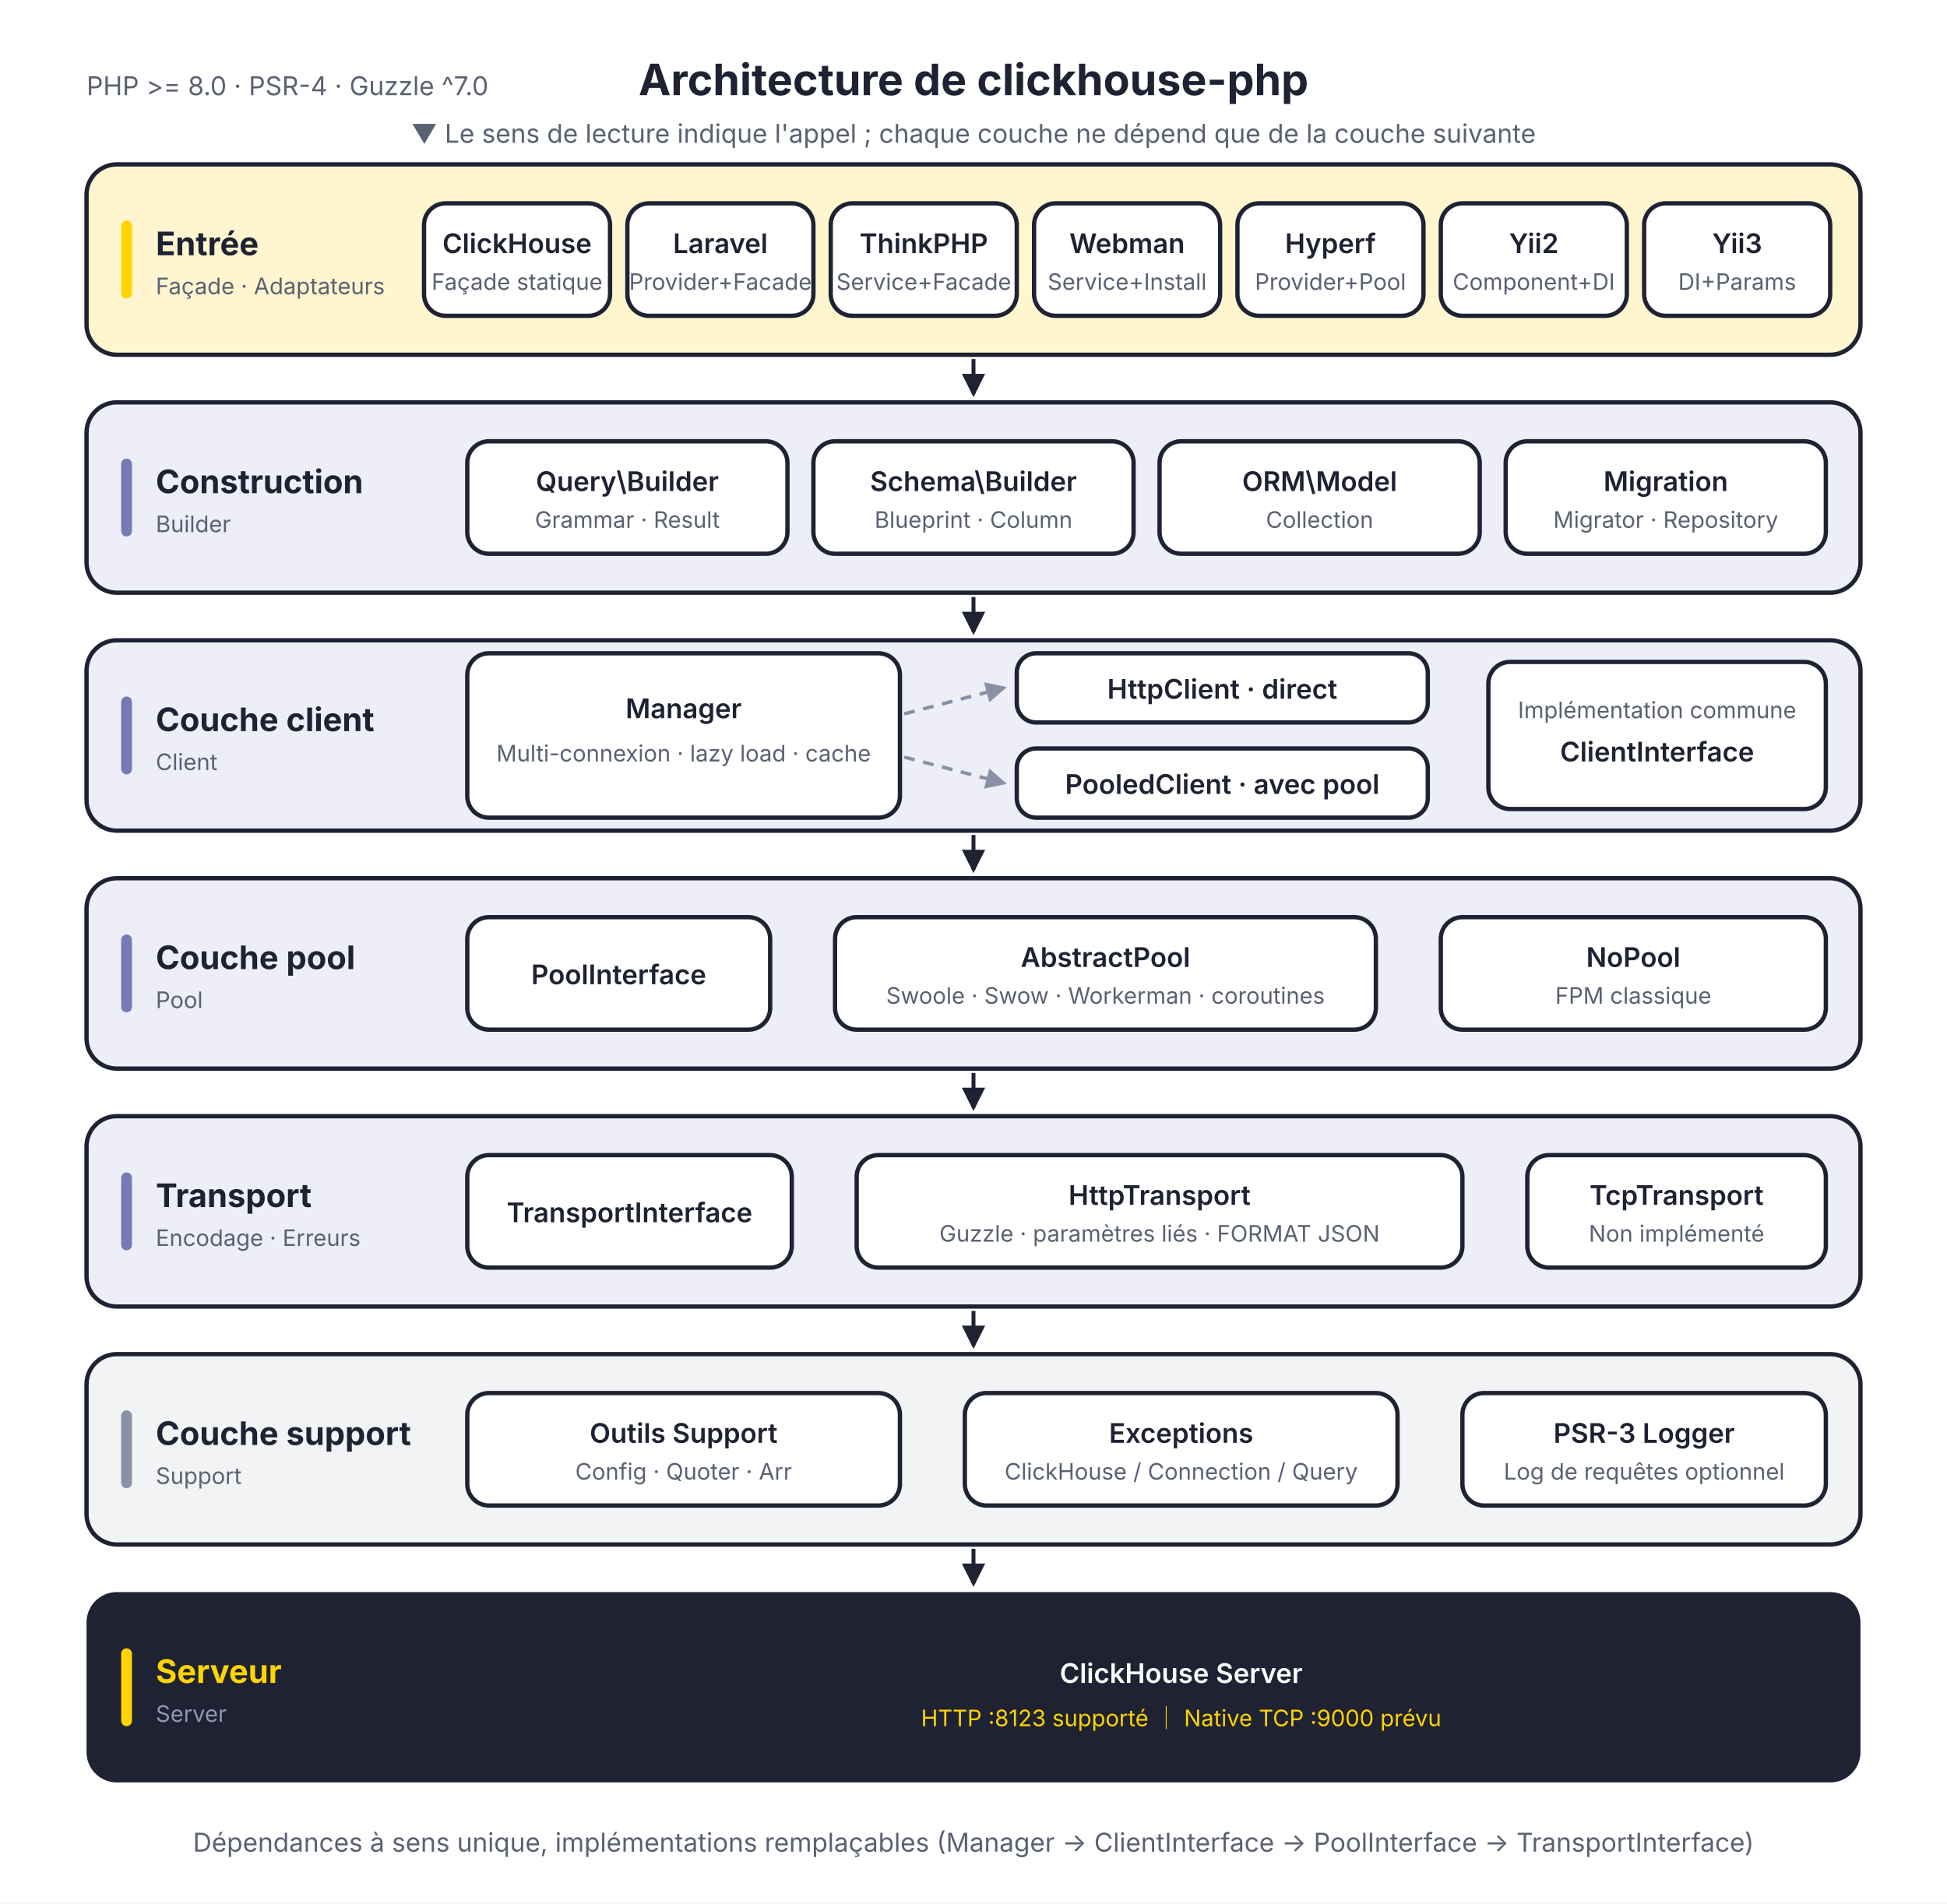
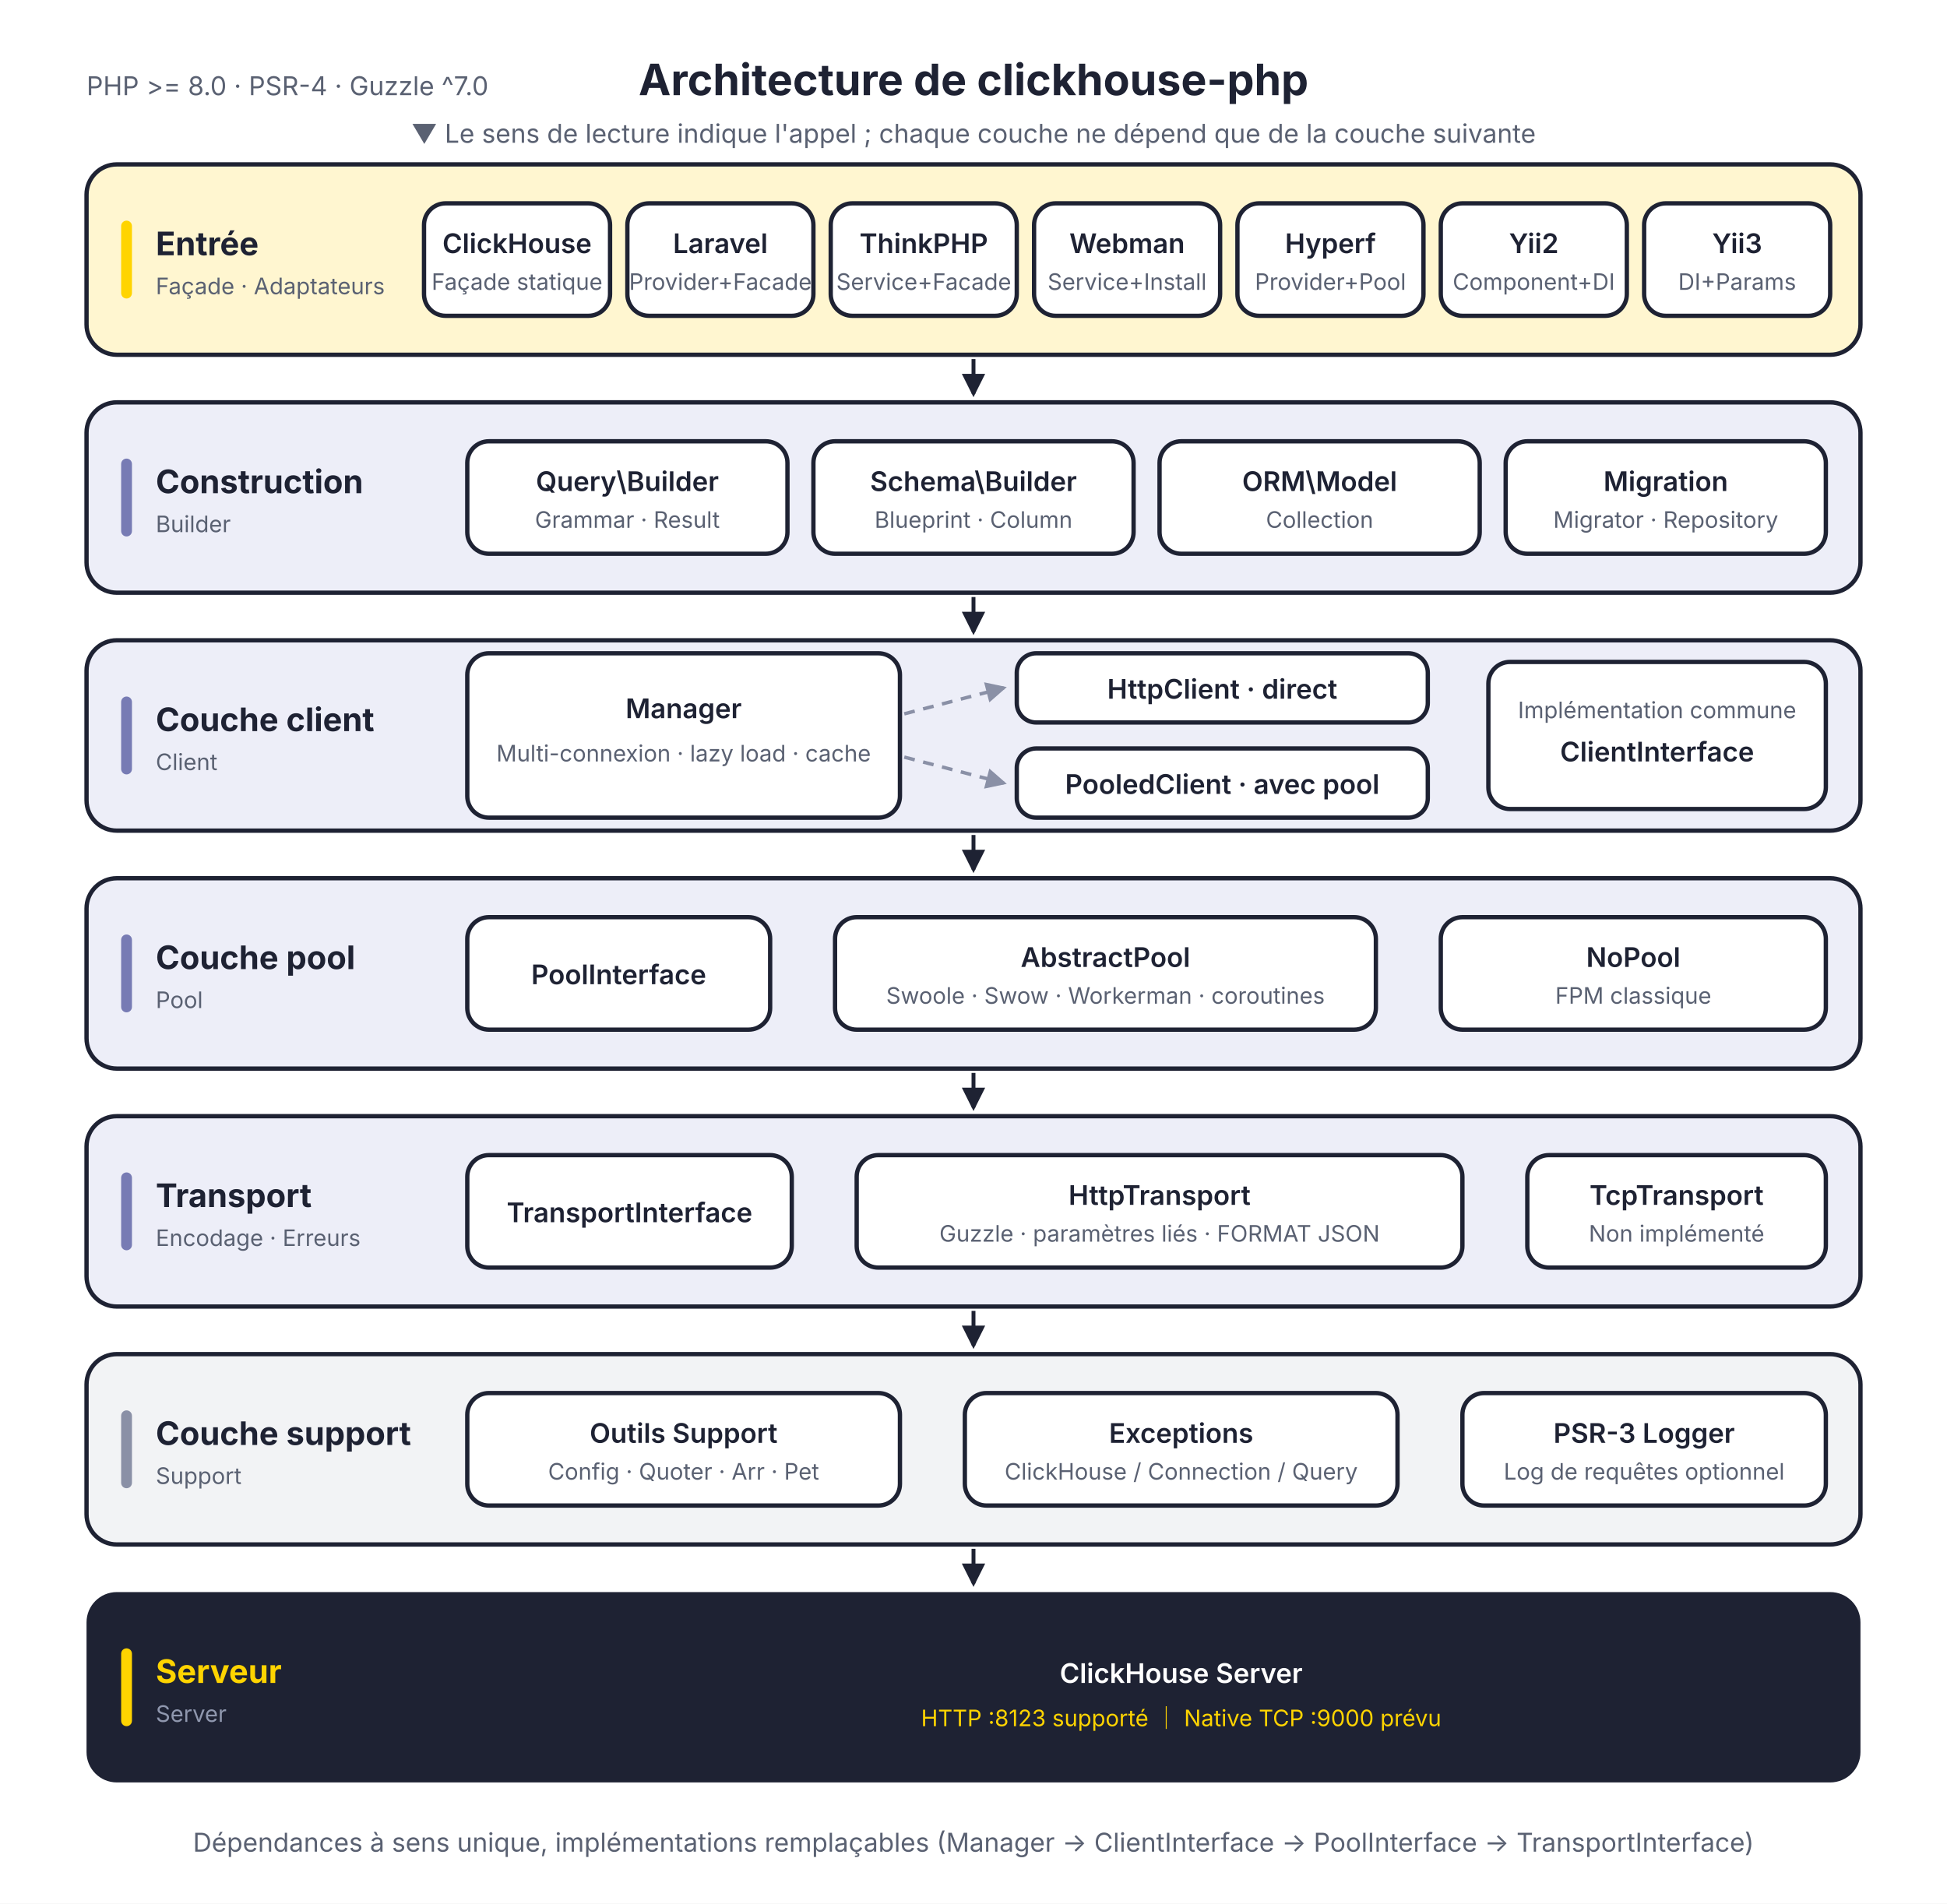
<svg xmlns="http://www.w3.org/2000/svg" width="900" height="880" viewBox="0 0 900 880" role="img" aria-labelledby="archTitle archDesc">
  <style>
    text{font-family:system-ui,-apple-system,"Segoe UI","PingFang SC","Microsoft YaHei",sans-serif;fill:#1E2233}
    .ttl{font-size:20px;font-weight:700}
    .sub{font-size:12px;fill:#5A6172}
    .lt{font-size:15px;font-weight:700}
    .ls{font-size:10.5px;fill:#5A6172}
    .n{font-size:12.5px;font-weight:600}
    .d{font-size:10.5px;fill:#5A6172}
    .ctr{text-anchor:middle}
    .y{font-size:15px;font-weight:700;fill:#FFD400}
    .y2{font-size:10.5px;fill:#8F97AE}
    .w{font-size:12.5px;font-weight:600;fill:#FFFFFF}
    .w2{font-size:10.5px;fill:#FFD400}
    .bar{stroke:none}
    .bx{fill:#fff;stroke:#1E2233;stroke-width:2}
    .band{stroke:#1E2233;stroke-width:2}
    .link{stroke:#1E2233;stroke-width:1.8;fill:none}
    .dash{stroke:#8A90A6;stroke-width:1.6;fill:none;stroke-dasharray:5 4}
  </style>
  <defs>
    <marker id="arw" viewBox="0 0 10 10" refX="8.5" refY="5" markerWidth="6" markerHeight="6" orient="auto">
      <path d="M0 0 10 5 0 10z" fill="#1E2233" />
    </marker>
    <marker id="arwg" viewBox="0 0 10 10" refX="8.5" refY="5" markerWidth="6" markerHeight="6" orient="auto">
      <path d="M0 0 10 5 0 10z" fill="#8A90A6" />
    </marker>
  </defs>
  <rect x="0" y="0" width="900" height="880" fill="#FFFFFF" />
  <text class="ttl ctr" x="450" y="44">Architecture de clickhouse-php</text>
  <text class="sub" x="40" y="44">PHP &gt;= 8.0 · PSR-4 · Guzzle ^7.0</text>
  <text class="sub ctr" x="450" y="66">▼ Le sens de lecture indique l'appel ; chaque couche ne dépend que de la couche suivante</text>
  <rect class="band" x="40" y="76" width="820" height="88" rx="14" fill="#FFF6D0" />
  <rect class="bar" x="56" y="102" width="5" height="36" rx="2.5" fill="#FFD400" />
  <text class="lt" x="72" y="118">Entrée</text>
  <text class="ls" x="72" y="136">Façade · Adaptateurs</text>
  <g>
    <rect class="bx" x="196" y="94" width="86" height="52" rx="10" />
    <text class="n ctr" x="239" y="117">ClickHouse</text>
    <text class="d ctr" x="239" y="134">Façade statique</text>
    <rect class="bx" x="290" y="94" width="86" height="52" rx="10" />
    <text class="n ctr" x="333" y="117">Laravel</text>
    <text class="d ctr" x="333" y="134">Provider+Facade</text>
    <rect class="bx" x="384" y="94" width="86" height="52" rx="10" />
    <text class="n ctr" x="427" y="117">ThinkPHP</text>
    <text class="d ctr" x="427" y="134">Service+Facade</text>
    <rect class="bx" x="478" y="94" width="86" height="52" rx="10" />
    <text class="n ctr" x="521" y="117">Webman</text>
    <text class="d ctr" x="521" y="134">Service+Install</text>
    <rect class="bx" x="572" y="94" width="86" height="52" rx="10" />
    <text class="n ctr" x="615" y="117">Hyperf</text>
    <text class="d ctr" x="615" y="134">Provider+Pool</text>
    <rect class="bx" x="666" y="94" width="86" height="52" rx="10" />
    <text class="n ctr" x="709" y="117">Yii2</text>
    <text class="d ctr" x="709" y="134">Component+DI</text>
    <rect class="bx" x="760" y="94" width="86" height="52" rx="10" />
    <text class="n ctr" x="803" y="117">Yii3</text>
    <text class="d ctr" x="803" y="134">DI+Params</text>
  </g>
  <line class="link" x1="450" y1="166" x2="450" y2="182" marker-end="url(#arw)" />
  <rect class="band" x="40" y="186" width="820" height="88" rx="14" fill="#EDEEF8" />
  <rect class="bar" x="56" y="212" width="5" height="36" rx="2.5" fill="#777BB4" />
  <text class="lt" x="72" y="228">Construction</text>
  <text class="ls" x="72" y="246">Builder</text>
  <g>
    <rect class="bx" x="216" y="204" width="148" height="52" rx="10" />
    <text class="n ctr" x="290" y="227">Query\Builder</text>
    <text class="d ctr" x="290" y="244">Grammar · Result</text>
    <rect class="bx" x="376" y="204" width="148" height="52" rx="10" />
    <text class="n ctr" x="450" y="227">Schema\Builder</text>
    <text class="d ctr" x="450" y="244">Blueprint · Column</text>
    <rect class="bx" x="536" y="204" width="148" height="52" rx="10" />
    <text class="n ctr" x="610" y="227">ORM\Model</text>
    <text class="d ctr" x="610" y="244">Collection</text>
    <rect class="bx" x="696" y="204" width="148" height="52" rx="10" />
    <text class="n ctr" x="770" y="227">Migration</text>
    <text class="d ctr" x="770" y="244">Migrator · Repository</text>
  </g>
  <line class="link" x1="450" y1="276" x2="450" y2="292" marker-end="url(#arw)" />
  <rect class="band" x="40" y="296" width="820" height="88" rx="14" fill="#EDEEF8" />
  <rect class="bar" x="56" y="322" width="5" height="36" rx="2.5" fill="#777BB4" />
  <text class="lt" x="72" y="338">Couche client</text>
  <text class="ls" x="72" y="356">Client</text>
  <rect class="bx" x="216" y="302" width="200" height="76" rx="10" />
  <text class="n ctr" x="316" y="332">Manager</text>
  <text class="d ctr" x="316" y="352">Multi-connexion · lazy load · cache</text>
  <rect class="bx" x="470" y="302" width="190" height="32" rx="9" />
  <text class="n ctr" x="565" y="323">HttpClient · direct</text>
  <rect class="bx" x="470" y="346" width="190" height="32" rx="9" />
  <text class="n ctr" x="565" y="367">PooledClient · avec pool</text>
  <line class="dash" x1="418" y1="330" x2="464" y2="318" marker-end="url(#arwg)" />
  <line class="dash" x1="418" y1="350" x2="464" y2="362" marker-end="url(#arwg)" />
  <rect class="bx" x="688" y="306" width="156" height="68" rx="10" />
  <text class="d ctr" x="766" y="332">Implémentation commune</text>
  <text class="n ctr" x="766" y="352">ClientInterface</text>
  <line class="link" x1="450" y1="386" x2="450" y2="402" marker-end="url(#arw)" />
  <rect class="band" x="40" y="406" width="820" height="88" rx="14" fill="#EDEEF8" />
  <rect class="bar" x="56" y="432" width="5" height="36" rx="2.5" fill="#777BB4" />
  <text class="lt" x="72" y="448">Couche pool</text>
  <text class="ls" x="72" y="466">Pool</text>
  <rect class="bx" x="216" y="424" width="140" height="52" rx="10" />
  <text class="n ctr" x="286" y="455">PoolInterface</text>
  <rect class="bx" x="386" y="424" width="250" height="52" rx="10" />
  <text class="n ctr" x="511" y="447">AbstractPool</text>
  <text class="d ctr" x="511" y="464">Swoole · Swow · Workerman · coroutines</text>
  <rect class="bx" x="666" y="424" width="178" height="52" rx="10" />
  <text class="n ctr" x="755" y="447">NoPool</text>
  <text class="d ctr" x="755" y="464">FPM classique</text>
  <line class="link" x1="450" y1="496" x2="450" y2="512" marker-end="url(#arw)" />
  <rect class="band" x="40" y="516" width="820" height="88" rx="14" fill="#EDEEF8" />
  <rect class="bar" x="56" y="542" width="5" height="36" rx="2.5" fill="#777BB4" />
  <text class="lt" x="72" y="558">Transport</text>
  <text class="ls" x="72" y="576">Encodage · Erreurs</text>
  <rect class="bx" x="216" y="534" width="150" height="52" rx="10" />
  <text class="n ctr" x="291" y="565">TransportInterface</text>
  <rect class="bx" x="396" y="534" width="280" height="52" rx="10" />
  <text class="n ctr" x="536" y="557">HttpTransport</text>
  <text class="d ctr" x="536" y="574">Guzzle · paramètres liés · FORMAT JSON</text>
  <rect class="bx" x="706" y="534" width="138" height="52" rx="10" />
  <text class="n ctr" x="775" y="557">TcpTransport</text>
  <text class="d ctr" x="775" y="574">Non implémenté</text>
  <line class="link" x1="450" y1="606" x2="450" y2="622" marker-end="url(#arw)" />
  <rect class="band" x="40" y="626" width="820" height="88" rx="14" fill="#F2F3F5" />
  <rect class="bar" x="56" y="652" width="5" height="36" rx="2.5" fill="#8A90A6" />
  <text class="lt" x="72" y="668">Couche support</text>
  <text class="ls" x="72" y="686">Support</text>
  <rect class="bx" x="216" y="644" width="200" height="52" rx="10" />
  <text class="n ctr" x="316" y="667">Outils Support</text>
-   <text class="d ctr" x="316" y="684">Config · Quoter · Arr</text>
+   <text class="d ctr" x="316" y="684">Config · Quoter · Arr · Pet</text>
  <rect class="bx" x="446" y="644" width="200" height="52" rx="10" />
  <text class="n ctr" x="546" y="667">Exceptions</text>
  <text class="d ctr" x="546" y="684">ClickHouse / Connection / Query</text>
  <rect class="bx" x="676" y="644" width="168" height="52" rx="10" />
  <text class="n ctr" x="760" y="667">PSR-3 Logger</text>
  <text class="d ctr" x="760" y="684">Log de requêtes optionnel</text>
  <line class="link" x1="450" y1="716" x2="450" y2="732" marker-end="url(#arw)" />
  <rect x="40" y="736" width="820" height="88" rx="14" fill="#1E2233" />
  <rect x="56" y="762" width="5" height="36" rx="2.5" fill="#FFD400" />
  <text class="y" x="72" y="778">Serveur</text>
  <text class="y2" x="72" y="796">Server</text>
  <text class="w ctr" x="546" y="778">ClickHouse Server</text>
  <text class="w2 ctr" x="546" y="798">HTTP :8123 supporté ｜ Native TCP :9000 prévu</text>
  <text class="sub ctr" x="450" y="856">Dépendances à sens unique, implémentations remplaçables (Manager → ClientInterface → PoolInterface → TransportInterface)</text>
</svg>
